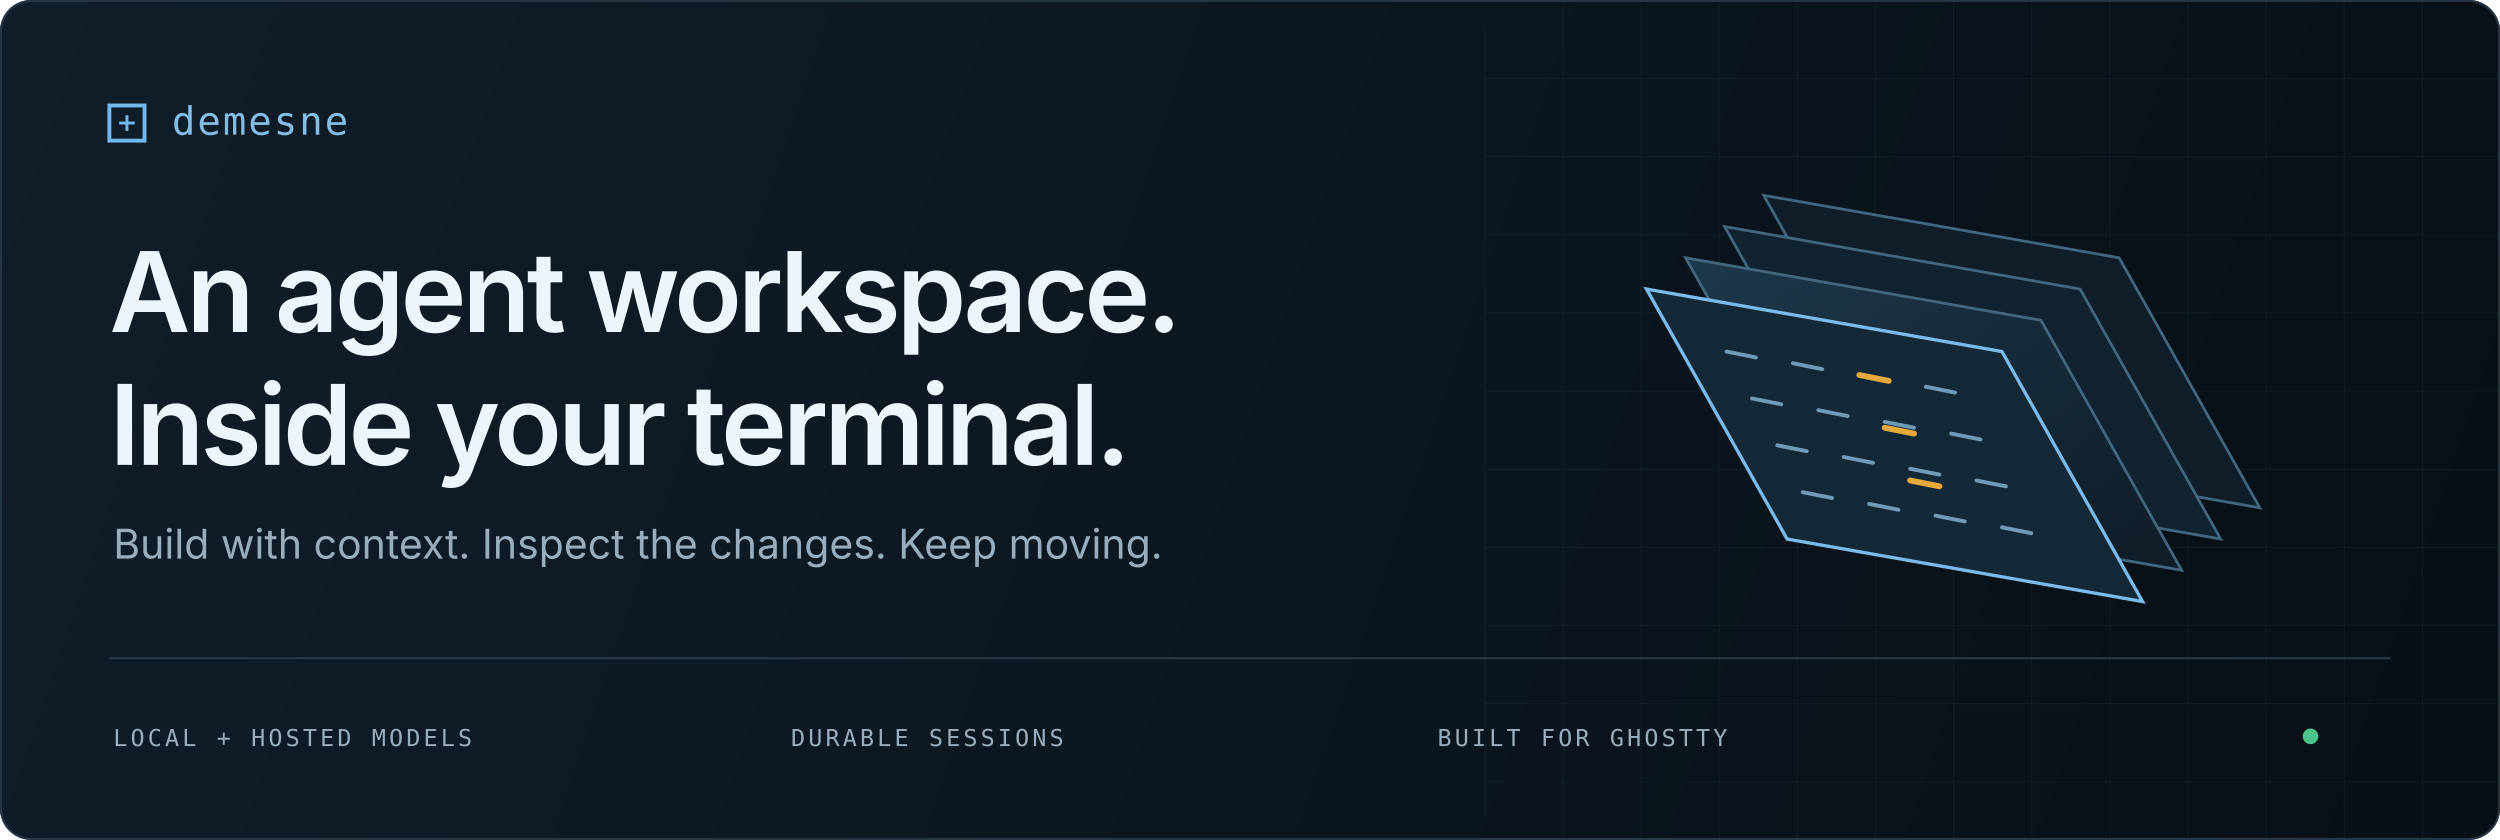
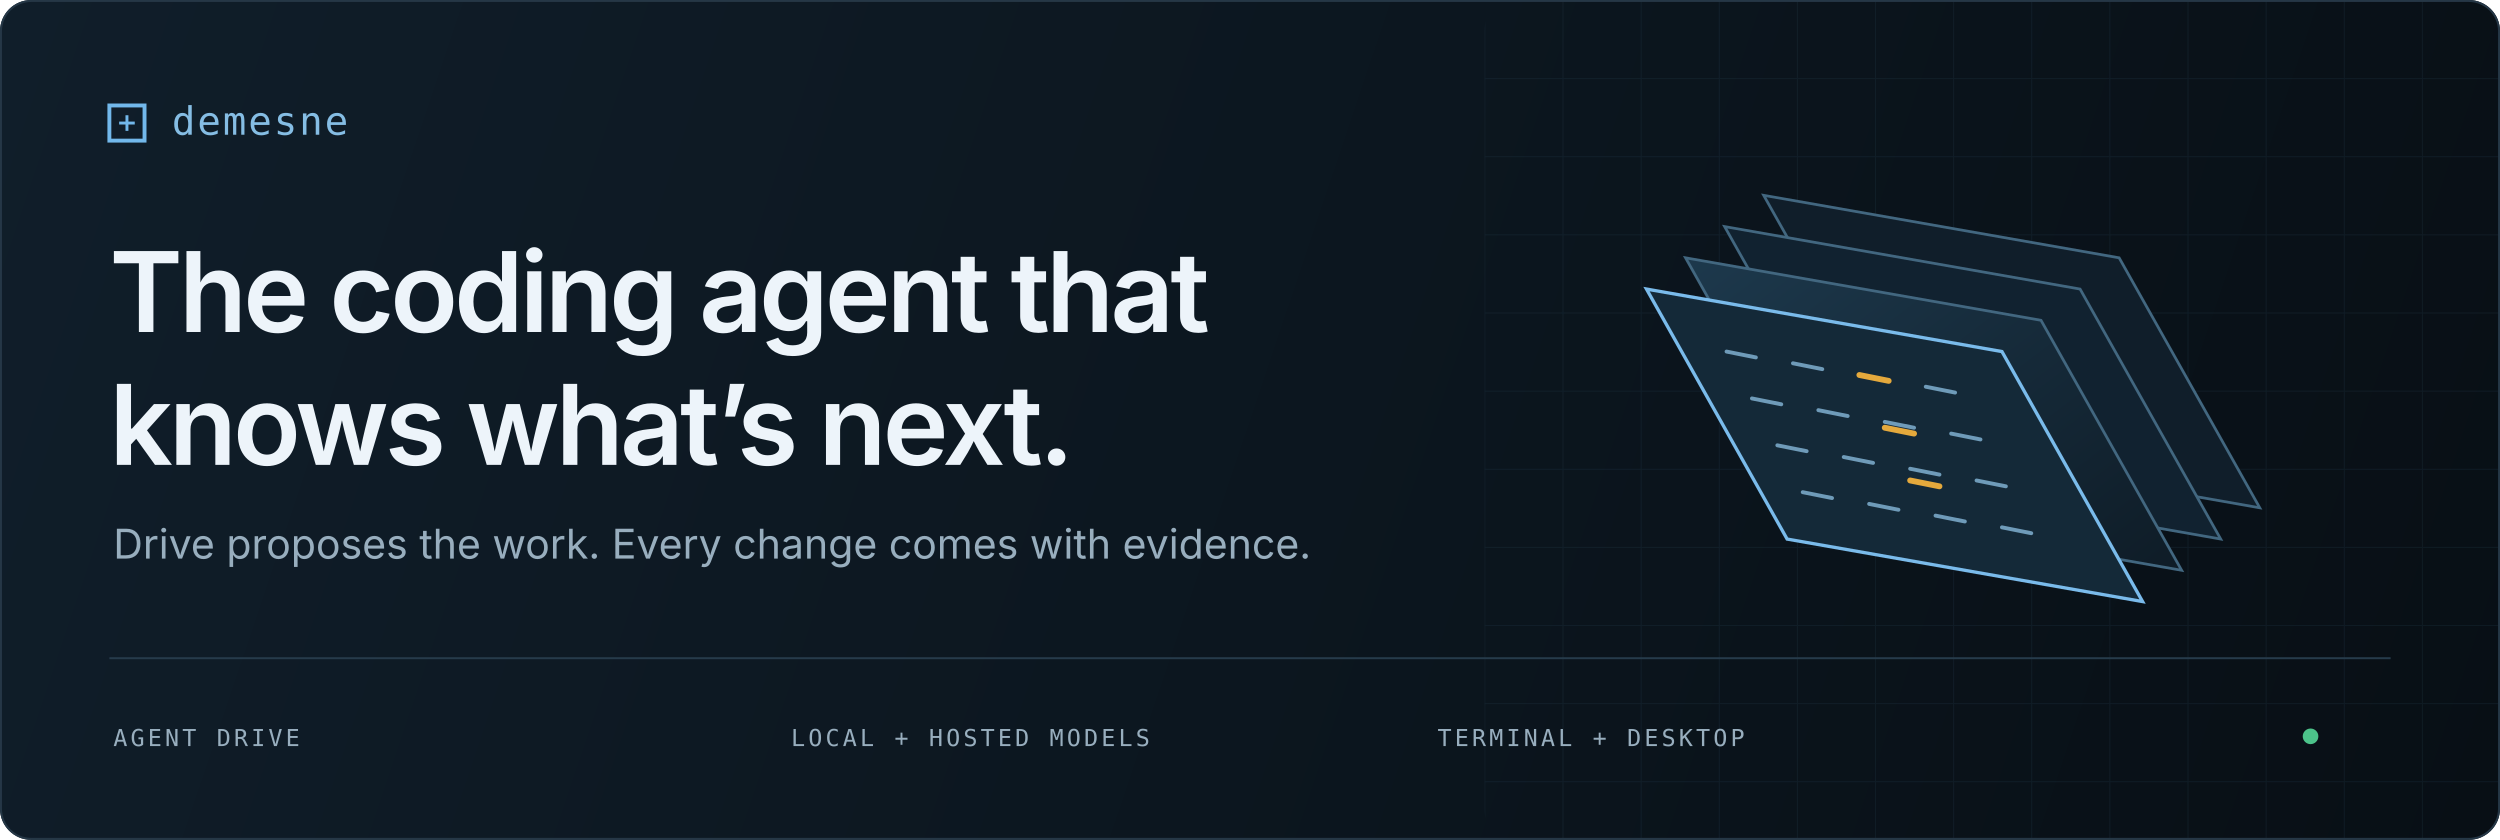
<svg xmlns="http://www.w3.org/2000/svg" width="1280" height="430" viewBox="0 0 1280 430" fill="none" role="img" aria-labelledby="title desc">
  <defs>
    <linearGradient id="bg" x1="0" y1="0" x2="1280" y2="430" gradientUnits="userSpaceOnUse">
      <stop stop-color="#101e2a" />
      <stop offset="1" stop-color="#080f15" />
    </linearGradient>
    <linearGradient id="sheet" x1="935" y1="73" x2="1100" y2="291" gradientUnits="userSpaceOnUse">
      <stop stop-color="#1d394d" />
      <stop offset="1" stop-color="#0f1d28" />
    </linearGradient>
    <pattern id="grid" width="40" height="40" patternUnits="userSpaceOnUse">
      <path d="M40 0H0V40" stroke="#264055" stroke-opacity=".22" />
    </pattern>
  </defs>
  <rect width="1280" height="430" rx="16" fill="url(#bg)" />
  <rect x="760" width="520" height="430" rx="16" fill="url(#grid)" />
  <rect x=".5" y=".5" width="1279" height="429" rx="15.5" stroke="#253746" />
  <path d="M56 54h18v18H56z" stroke="#72b8eb" stroke-width="2" />
  <path d="M61 63h8m-4-4v8" stroke="#72b8eb" stroke-width="1.5" />
  <text x="88" y="69" fill="#85bde4" font-family="ui-monospace, SFMono-Regular, Menlo, Consolas, monospace" font-size="20" letter-spacing="1">demesne</text>
-   <text x="56" y="170" fill="#edf4fa" font-family="-apple-system, BlinkMacSystemFont, Segoe UI, sans-serif" font-size="57" font-weight="600" letter-spacing="-2">An agent workspace.</text>
-   <text x="56" y="238" fill="#edf4fa" font-family="-apple-system, BlinkMacSystemFont, Segoe UI, sans-serif" font-size="57" font-weight="600" letter-spacing="-2">Inside your terminal.</text>
-   <text x="58" y="286" fill="#98aebe" font-family="-apple-system, BlinkMacSystemFont, Segoe UI, sans-serif" font-size="21">Build with context. Inspect the changes. Keep moving.</text>
+   <text x="56" y="170" fill="#edf4fa" font-family="-apple-system, BlinkMacSystemFont, Segoe UI, sans-serif" font-size="57" font-weight="600" letter-spacing="-2">The coding agent that</text>
+   <text x="56" y="238" fill="#edf4fa" font-family="-apple-system, BlinkMacSystemFont, Segoe UI, sans-serif" font-size="57" font-weight="600" letter-spacing="-2">knows what’s next.</text>
+   <text x="58" y="286" fill="#98aebe" font-family="-apple-system, BlinkMacSystemFont, Segoe UI, sans-serif" font-size="21">Drive proposes the work. Every change comes with evidence.</text>
  <path d="M56 337h1168" stroke="#263b4b" />
  <g font-family="ui-monospace, SFMono-Regular, Menlo, Consolas, monospace" font-size="12" letter-spacing="1.6" fill="#98aebe">
-     <text x="58" y="382">LOCAL + HOSTED MODELS</text>
-     <text x="405" y="382">DURABLE SESSIONS</text>
-     <text x="736" y="382">BUILT FOR GHOSTTY</text>
+     <text x="58" y="382">AGENT DRIVE</text>
+     <text x="405" y="382">LOCAL + HOSTED MODELS</text>
+     <text x="736" y="382">TERMINAL + DESKTOP</text>
  </g>
  <circle cx="1183" cy="377" r="4" fill="#4cc38a" />
  <g stroke="#426780" stroke-width="1.4">
    <path d="m903 100 182 32 72 128-182-32Z" fill="#101e2a" />
    <path d="m883 116 182 32 72 128-182-32Z" fill="#112230" />
    <path d="m863 132 182 32 72 128-182-32Z" fill="url(#sheet)" />
  </g>
  <path d="m843 148 182 32 72 128-182-32Z" fill="#142938" stroke="#7abbeb" stroke-width="1.7" />
  <g stroke="#6f9bb9" stroke-width="2" stroke-linecap="round">
    <path d="m884 180 15 3m19 3 15 3m19 3 15 3m19 3 15 3" />
    <path d="m897 204 15 3m19 3 15 3m19 3 15 3m19 3 15 3" />
    <path d="m910 228 15 3m19 3 15 3m19 3 15 3m19 3 15 3" />
    <path d="m923 252 15 3m19 3 15 3m19 3 15 3m19 3 15 3" />
  </g>
  <path d="m952 192 15 3m-2 24 15 3m-2 24 15 3" stroke="#e5a93c" stroke-width="3" stroke-linecap="round" />
</svg>
